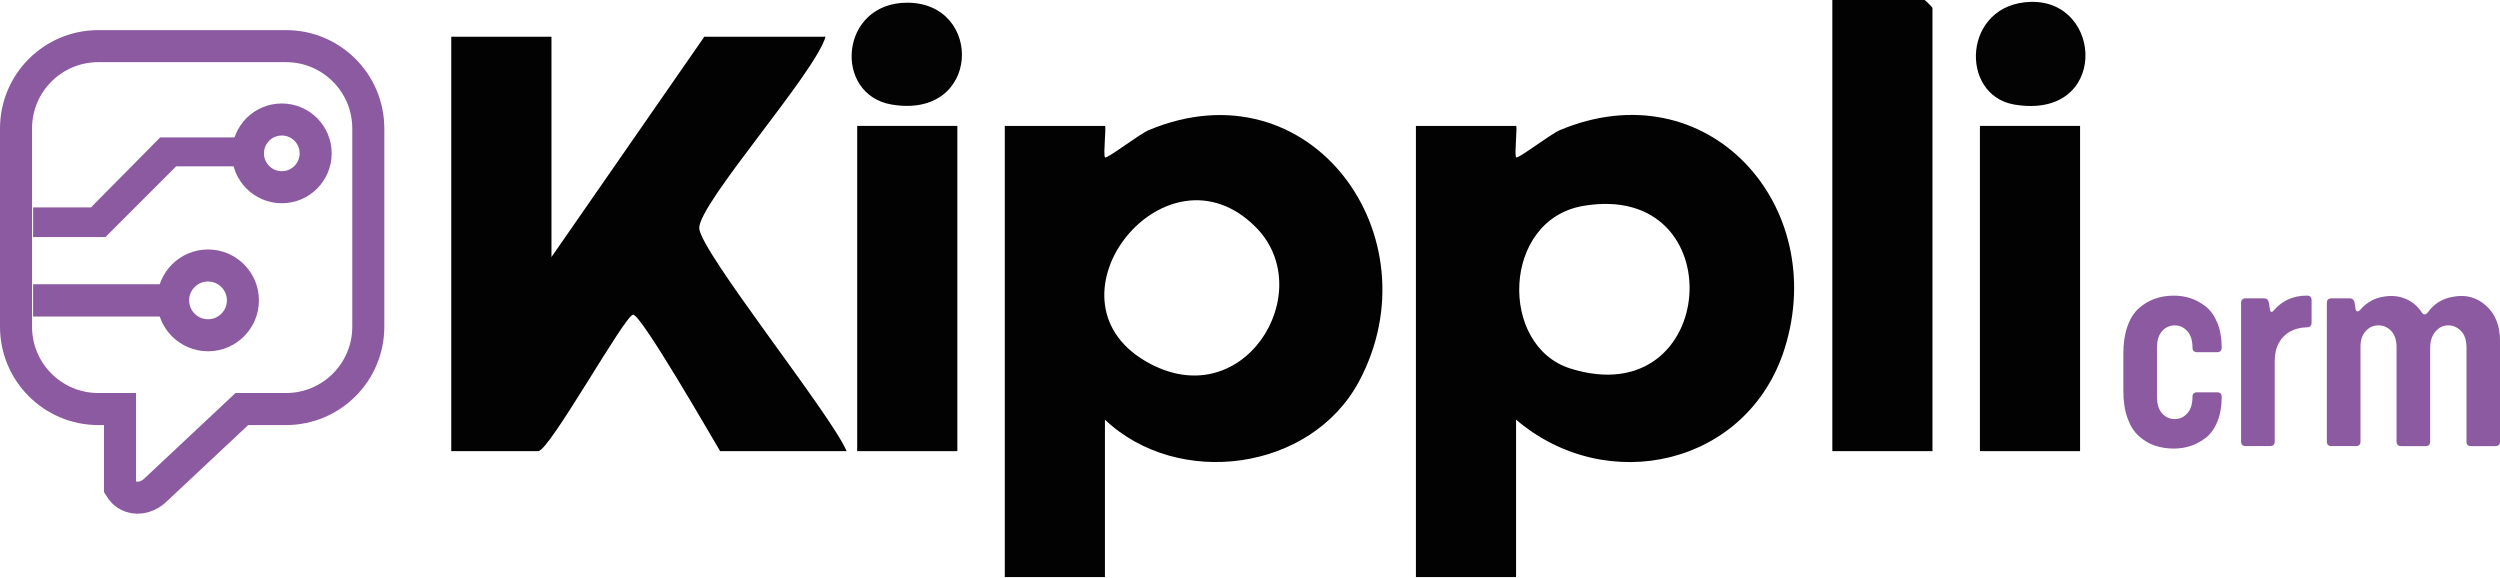
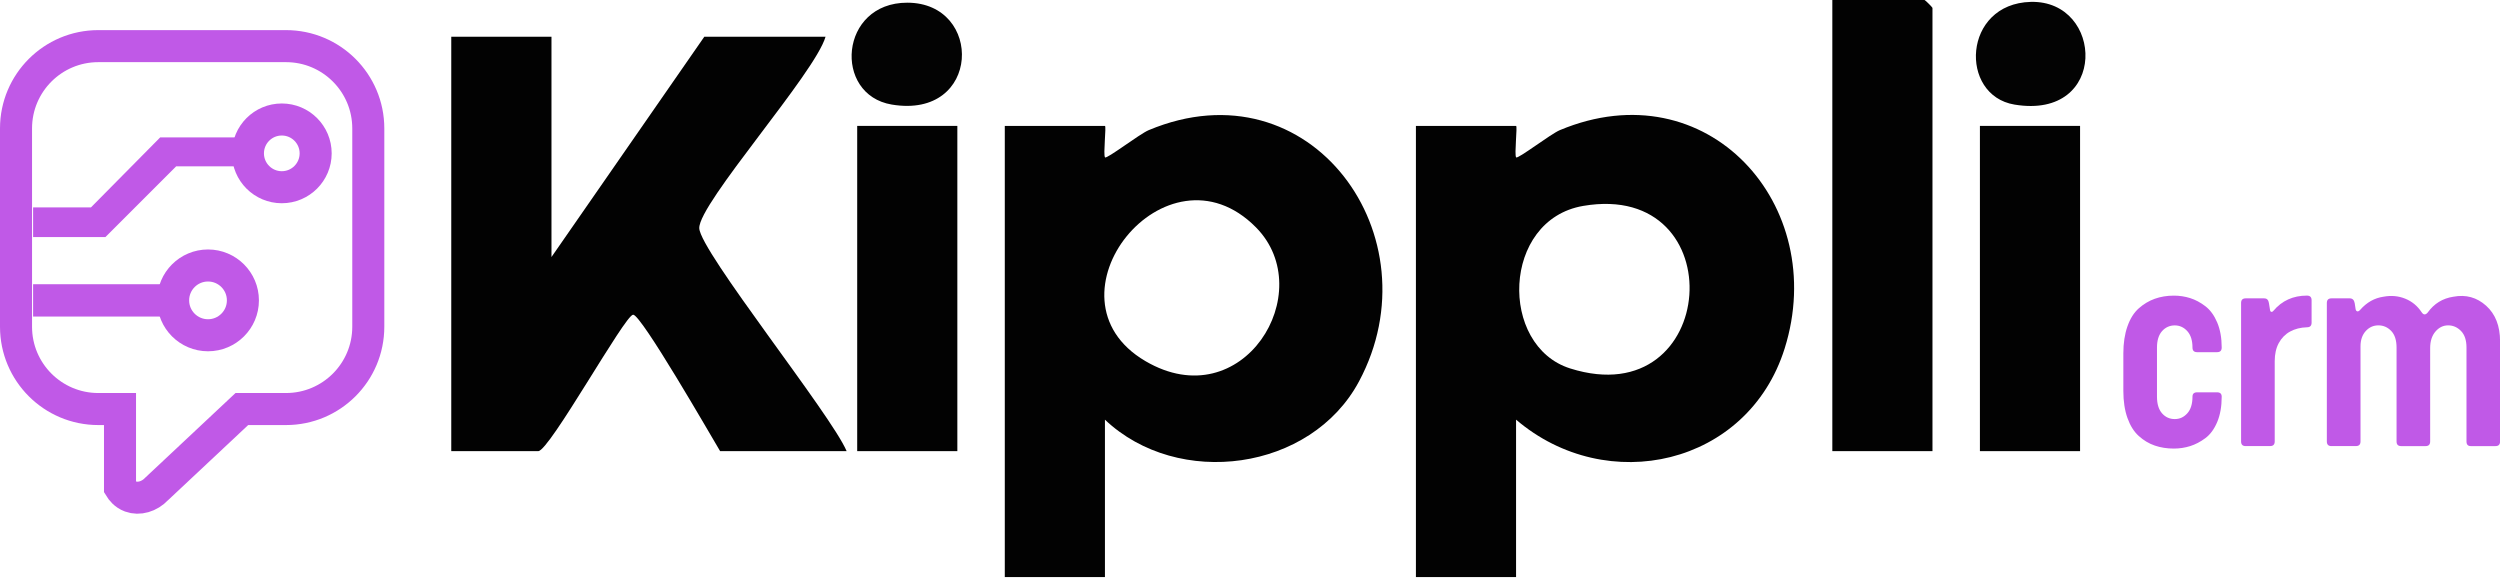
<svg xmlns="http://www.w3.org/2000/svg" id="Camada_2" data-name="Camada 2" viewBox="0 0 780.36 180.12">
  <defs>
    <style>
      .cls-1 {
-         fill: none;
-         stroke: #8c5aa1;
-         stroke-miterlimit: 10;
-         stroke-width: 10px;
+         fill: #020202;
      }

      .cls-2 {
-         fill: #8c5aa1;
+         fill: #030303;
      }

      .cls-3 {
-         fill: #020202;
+         fill: #c059e7;
      }

      .cls-4 {
-         fill: #030303;
+         fill: none;
+         stroke: #c059e7;
+         stroke-miterlimit: 10;
+         stroke-width: 10px;
      }
    </style>
  </defs>
  <g id="Camada_1-2" data-name="Camada 1">
    <g>
      <g>
-         <path class="cls-2" d="M678.57,140.02c-2.16,0-4.15-.31-5.97-.94-1.82-.62-3.48-1.62-4.99-2.98-1.51-1.36-2.69-3.24-3.54-5.63-.85-2.39-1.28-5.2-1.28-8.44v-11.76c0-3.18.43-5.98,1.28-8.4.85-2.42,2.03-4.29,3.54-5.63,1.5-1.33,3.17-2.33,4.99-2.98,1.82-.65,3.81-.98,5.97-.98,1.76,0,3.45.26,5.07.77,1.62.51,3.2,1.35,4.73,2.52,1.54,1.17,2.77,2.86,3.71,5.07.94,2.22,1.41,4.83,1.41,7.84,0,.97-.48,1.45-1.45,1.45h-6.22c-.97,0-1.45-.48-1.45-1.45,0-2.22-.54-3.92-1.62-5.12-1.08-1.19-2.39-1.79-3.92-1.79s-2.91.6-3.96,1.79c-1.05,1.19-1.58,2.9-1.58,5.12v15.34c0,2.27.53,4.01,1.58,5.2,1.05,1.19,2.37,1.79,3.96,1.79s2.84-.6,3.92-1.79c1.08-1.19,1.62-2.93,1.62-5.2,0-.91.48-1.36,1.45-1.36h6.22c.97,0,1.45.46,1.45,1.36,0,3.07-.47,5.71-1.41,7.93-.94,2.22-2.17,3.89-3.71,5.03-1.53,1.14-3.11,1.96-4.73,2.47-1.62.51-3.31.77-5.07.77Z" />
-         <path class="cls-2" d="M700.99,139.25c-.97,0-1.45-.48-1.45-1.45v-43.22c0-.97.48-1.45,1.45-1.45h5.71c.34,0,.61.06.81.17.2.12.35.29.47.51.11.23.2.51.26.85l.34,2.13c.06.34.2.53.43.55.23.03.43-.07.6-.3,2.67-3.18,6.17-4.77,10.49-4.77.97,0,1.45.48,1.45,1.45v6.99c0,.97-.48,1.45-1.45,1.45-1.99.06-3.74.5-5.24,1.32-1.51.82-2.69,2.02-3.54,3.58-.85,1.56-1.28,3.45-1.28,5.67v25.06c0,.97-.48,1.45-1.45,1.45h-7.59Z" />
-         <path class="cls-2" d="M727.76,139.25c-.97,0-1.45-.48-1.45-1.45v-43.22c0-.97.48-1.45,1.45-1.45h5.71c.85,0,1.36.51,1.54,1.53l.26,1.71c.06.46.23.72.51.81.28.08.6-.07.94-.47,2.05-2.33,4.46-3.69,7.25-4.09,2.39-.45,4.65-.26,6.78.6,2.13.85,3.85,2.27,5.16,4.26.57.85,1.19.88,1.88.08,1.99-2.78,4.66-4.43,8.01-4.94,3.92-.74,7.33.2,10.23,2.81s4.35,6.31,4.35,11.08v31.29c0,.97-.48,1.45-1.45,1.45h-7.67c-.91,0-1.36-.48-1.36-1.45v-29.33c0-2.27-.57-3.99-1.71-5.16-1.14-1.16-2.47-1.75-4.01-1.75s-2.86.64-3.96,1.92-1.66,3-1.66,5.16v29.16c0,.97-.48,1.45-1.45,1.45h-7.59c-.97,0-1.45-.48-1.45-1.45v-29.33c0-2.27-.55-3.99-1.66-5.16-1.11-1.16-2.44-1.75-4.01-1.75s-2.89.6-3.96,1.79c-1.08,1.19-1.62,2.79-1.62,4.77v29.67c0,.97-.48,1.45-1.45,1.45h-7.59Z" />
+         <path class="cls-3" d="M678.57,140.02c-2.16,0-4.15-.31-5.97-.94-1.82-.62-3.48-1.62-4.99-2.98-1.51-1.36-2.69-3.24-3.54-5.63-.85-2.39-1.28-5.2-1.28-8.44v-11.76c0-3.18.43-5.98,1.28-8.4.85-2.42,2.03-4.29,3.54-5.63,1.5-1.33,3.17-2.33,4.99-2.98,1.82-.65,3.81-.98,5.97-.98,1.76,0,3.45.26,5.07.77,1.62.51,3.2,1.35,4.73,2.52,1.54,1.17,2.77,2.86,3.71,5.07.94,2.22,1.41,4.83,1.41,7.84,0,.97-.48,1.45-1.45,1.45h-6.22c-.97,0-1.45-.48-1.45-1.45,0-2.22-.54-3.92-1.62-5.12-1.08-1.19-2.39-1.79-3.92-1.79s-2.91.6-3.96,1.79c-1.05,1.19-1.58,2.9-1.58,5.12v15.34c0,2.27.53,4.01,1.58,5.2,1.05,1.19,2.37,1.79,3.96,1.79s2.84-.6,3.92-1.79c1.08-1.19,1.62-2.93,1.62-5.2,0-.91.48-1.36,1.45-1.36h6.22c.97,0,1.45.46,1.45,1.36,0,3.07-.47,5.71-1.41,7.93-.94,2.22-2.17,3.89-3.71,5.03-1.53,1.14-3.11,1.96-4.73,2.47-1.62.51-3.31.77-5.07.77Z" />
+         <path class="cls-3" d="M700.99,139.25c-.97,0-1.45-.48-1.45-1.45v-43.22c0-.97.48-1.45,1.45-1.45h5.71c.34,0,.61.06.81.17.2.12.35.29.47.51.11.23.2.51.26.85l.34,2.13c.06.34.2.53.43.55.23.03.43-.07.6-.3,2.67-3.18,6.17-4.77,10.49-4.77.97,0,1.45.48,1.45,1.45v6.99c0,.97-.48,1.45-1.45,1.45-1.99.06-3.74.5-5.24,1.32-1.51.82-2.69,2.02-3.54,3.58-.85,1.56-1.28,3.45-1.28,5.67v25.06c0,.97-.48,1.45-1.45,1.45h-7.59Z" />
+         <path class="cls-3" d="M727.76,139.25c-.97,0-1.45-.48-1.45-1.45v-43.22c0-.97.48-1.45,1.45-1.45h5.71c.85,0,1.36.51,1.54,1.53l.26,1.71c.06.46.23.72.51.81.28.08.6-.07.94-.47,2.05-2.33,4.46-3.69,7.25-4.09,2.39-.45,4.65-.26,6.78.6,2.13.85,3.85,2.27,5.16,4.26.57.85,1.19.88,1.88.08,1.99-2.78,4.66-4.43,8.01-4.94,3.92-.74,7.33.2,10.23,2.81s4.35,6.31,4.35,11.08v31.29c0,.97-.48,1.45-1.45,1.45h-7.67c-.91,0-1.36-.48-1.36-1.45v-29.33c0-2.27-.57-3.99-1.71-5.16-1.14-1.16-2.47-1.75-4.01-1.75s-2.86.64-3.96,1.92-1.66,3-1.66,5.16v29.16c0,.97-.48,1.45-1.45,1.45h-7.59c-.97,0-1.45-.48-1.45-1.45v-29.33c0-2.27-.55-3.99-1.66-5.16-1.11-1.16-2.44-1.75-4.01-1.75s-2.89.6-3.96,1.79c-1.08,1.19-1.62,2.79-1.62,4.77v29.67c0,.97-.48,1.45-1.45,1.45h-7.59Z" />
      </g>
      <g>
        <g>
-           <path class="cls-3" d="M603.21,140.82h-31.26V0h28.79c.17,0,2.47,2.28,2.47,2.46v138.37Z" />
+           <path class="cls-1" d="M603.21,140.82h-31.26V0h28.79c.17,0,2.47,2.28,2.47,2.46v138.37Z" />
          <g>
-             <rect class="cls-3" x="618.02" y="39.3" width="31.26" height="101.52" />
-             <path class="cls-4" d="M633.9.59c22.86-.58,24.29,36.93-5.08,32.06-17.39-2.89-16.2-31.52,5.08-32.06Z" />
+             <rect class="cls-1" x="618.02" y="39.3" width="31.26" height="101.52" />
+             <path class="cls-2" d="M633.9.59c22.86-.58,24.29,36.93-5.08,32.06-17.39-2.89-16.2-31.52,5.08-32.06Z" />
          </g>
        </g>
        <g>
-           <path class="cls-3" d="M172.14,11.46v68.77L219.85,11.46h37.84c-3.23,11.34-39.65,52.06-39.42,59.77.22,7.17,41.22,58.22,46,69.59h-39.49c-3.14-5.27-24.61-42.6-27.15-42.59s-26.15,42.59-29.62,42.59h-27.15V11.46h31.26Z" />
+           <path class="cls-1" d="M172.14,11.46v68.77L219.85,11.46h37.84c-3.23,11.34-39.65,52.06-39.42,59.77.22,7.17,41.22,58.22,46,69.59h-39.49c-3.14-5.27-24.61-42.6-27.15-42.59s-26.15,42.59-29.62,42.59h-27.15V11.46h31.26Z" />
          <g>
-             <rect class="cls-3" x="267.57" y="39.3" width="31.26" height="101.52" />
-             <path class="cls-4" d="M283.2.84c23.89.01,23.07,36.48-4.84,31.8-18.37-3.08-16.37-31.81,4.84-31.8Z" />
+             <rect class="cls-1" x="267.57" y="39.3" width="31.26" height="101.52" />
+             <path class="cls-2" d="M283.2.84c23.89.01,23.07,36.48-4.84,31.8-18.37-3.08-16.37-31.81,4.84-31.8Z" />
          </g>
        </g>
-         <path class="cls-3" d="M473.23,131v49.12h-31.26V39.3h31.26c.49,0-.59,8.98.02,9.82.47.65,10.79-7.31,13.65-8.5,45.98-19.24,84.25,23.37,70.16,68.18-11.46,36.45-55.46,46.43-83.83,22.19ZM490.13,115.01c46.46,14.66,51.35-58.8,4.07-50.74-25.44,4.34-26.37,43.7-4.07,50.74Z" />
-         <path class="cls-3" d="M344.9,131v49.12h-31.26V39.3h31.26c.49,0-.59,8.98.02,9.82.47.65,10.79-7.31,13.65-8.5,50.62-21.18,89.75,33.37,65.64,78.43-15,28.04-56.47,33.57-79.31,11.95ZM357.52,112.71c30.35,17.82,54.43-21.58,34.53-41.73-28.01-28.37-68.21,21.96-34.53,41.73Z" />
+         <path class="cls-1" d="M473.23,131v49.12h-31.26V39.3h31.26c.49,0-.59,8.98.02,9.82.47.65,10.79-7.31,13.65-8.5,45.98-19.24,84.25,23.37,70.16,68.18-11.46,36.45-55.46,46.43-83.83,22.19ZM490.13,115.01c46.46,14.66,51.35-58.8,4.07-50.74-25.44,4.34-26.37,43.7-4.07,50.74Z" />
+         <path class="cls-1" d="M344.9,131v49.12h-31.26V39.3h31.26c.49,0-.59,8.98.02,9.82.47.65,10.79-7.31,13.65-8.5,50.62-21.18,89.75,33.37,65.64,78.43-15,28.04-56.47,33.57-79.31,11.95ZM357.52,112.71c30.35,17.82,54.43-21.58,34.53-41.73-28.01-28.37-68.21,21.96-34.53,41.73Z" />
      </g>
      <g>
-         <path class="cls-1" d="M89.26,14.4H30.69c-14.19,0-25.69,11.5-25.69,25.69v61.9c0,14.19,11.5,25.69,25.69,25.69h6.77v24.52c.41.67,1.42,2.09,3.27,2.77,2.65.98,5.9.05,8.18-2.37,8.86-8.31,17.72-16.61,26.58-24.92h13.78c14.19,0,25.69-11.5,25.69-25.69v-61.9c0-14.19-11.5-25.69-25.69-25.69Z" />
+         <path class="cls-4" d="M89.26,14.4H30.69c-14.19,0-25.69,11.5-25.69,25.69v61.9c0,14.19,11.5,25.69,25.69,25.69h6.77v24.52c.41.67,1.42,2.09,3.27,2.77,2.65.98,5.9.05,8.18-2.37,8.86-8.31,17.72-16.61,26.58-24.92h13.78c14.19,0,25.69-11.5,25.69-25.69v-61.9c0-14.19-11.5-25.69-25.69-25.69Z" />
        <g>
-           <polygon class="cls-2" points="10.33 64.74 28.39 64.74 50.01 42.88 76.61 42.88 76.61 51.91 55 51.91 32.9 74 10.33 74 10.33 64.74" />
-           <circle class="cls-1" cx="87.96" cy="47.87" r="10.57" />
+           <polygon class="cls-3" points="10.33 64.74 28.39 64.74 50.01 42.88 76.61 42.88 76.61 51.91 55 51.91 32.9 74 10.33 74 10.33 64.74" />
+           <circle class="cls-4" cx="87.96" cy="47.87" r="10.57" />
        </g>
        <g>
-           <rect class="cls-2" x="10.33" y="88.72" width="43.3" height="10.09" />
-           <circle class="cls-1" cx="64.93" cy="93.76" r="10.89" />
+           <rect class="cls-3" x="10.33" y="88.72" width="43.3" height="10.09" />
+           <circle class="cls-4" cx="64.93" cy="93.76" r="10.89" />
        </g>
      </g>
    </g>
  </g>
</svg>
